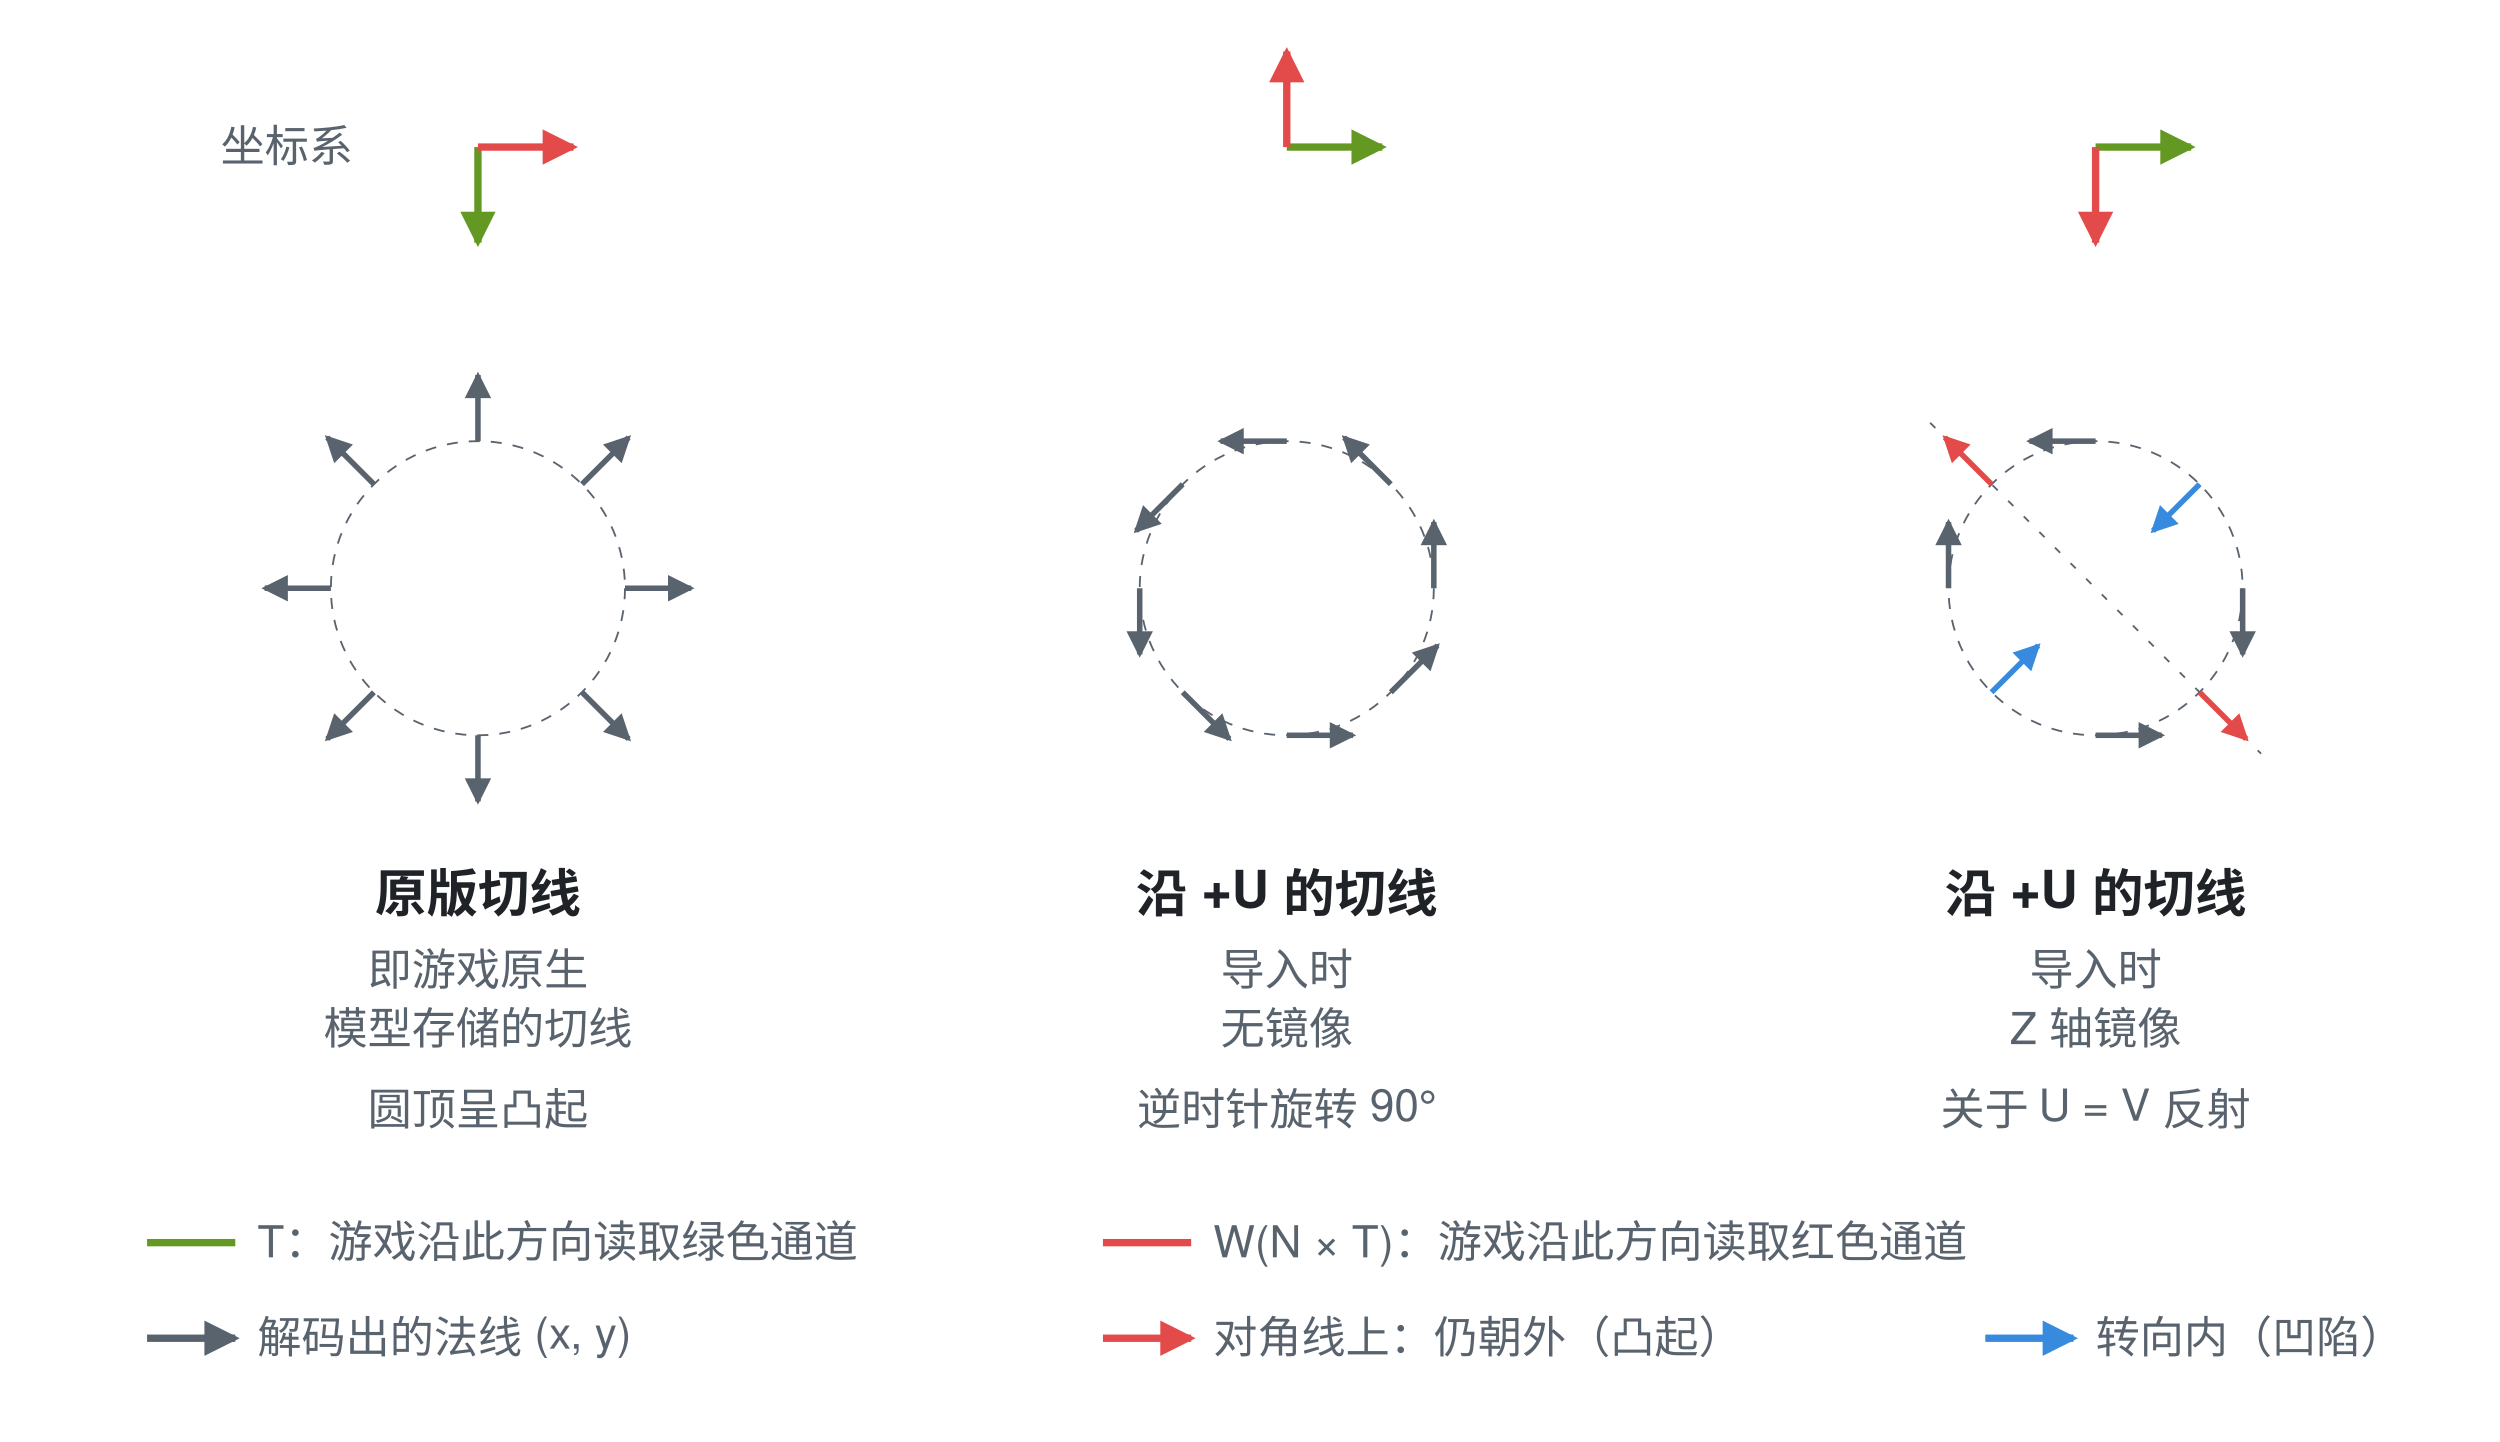
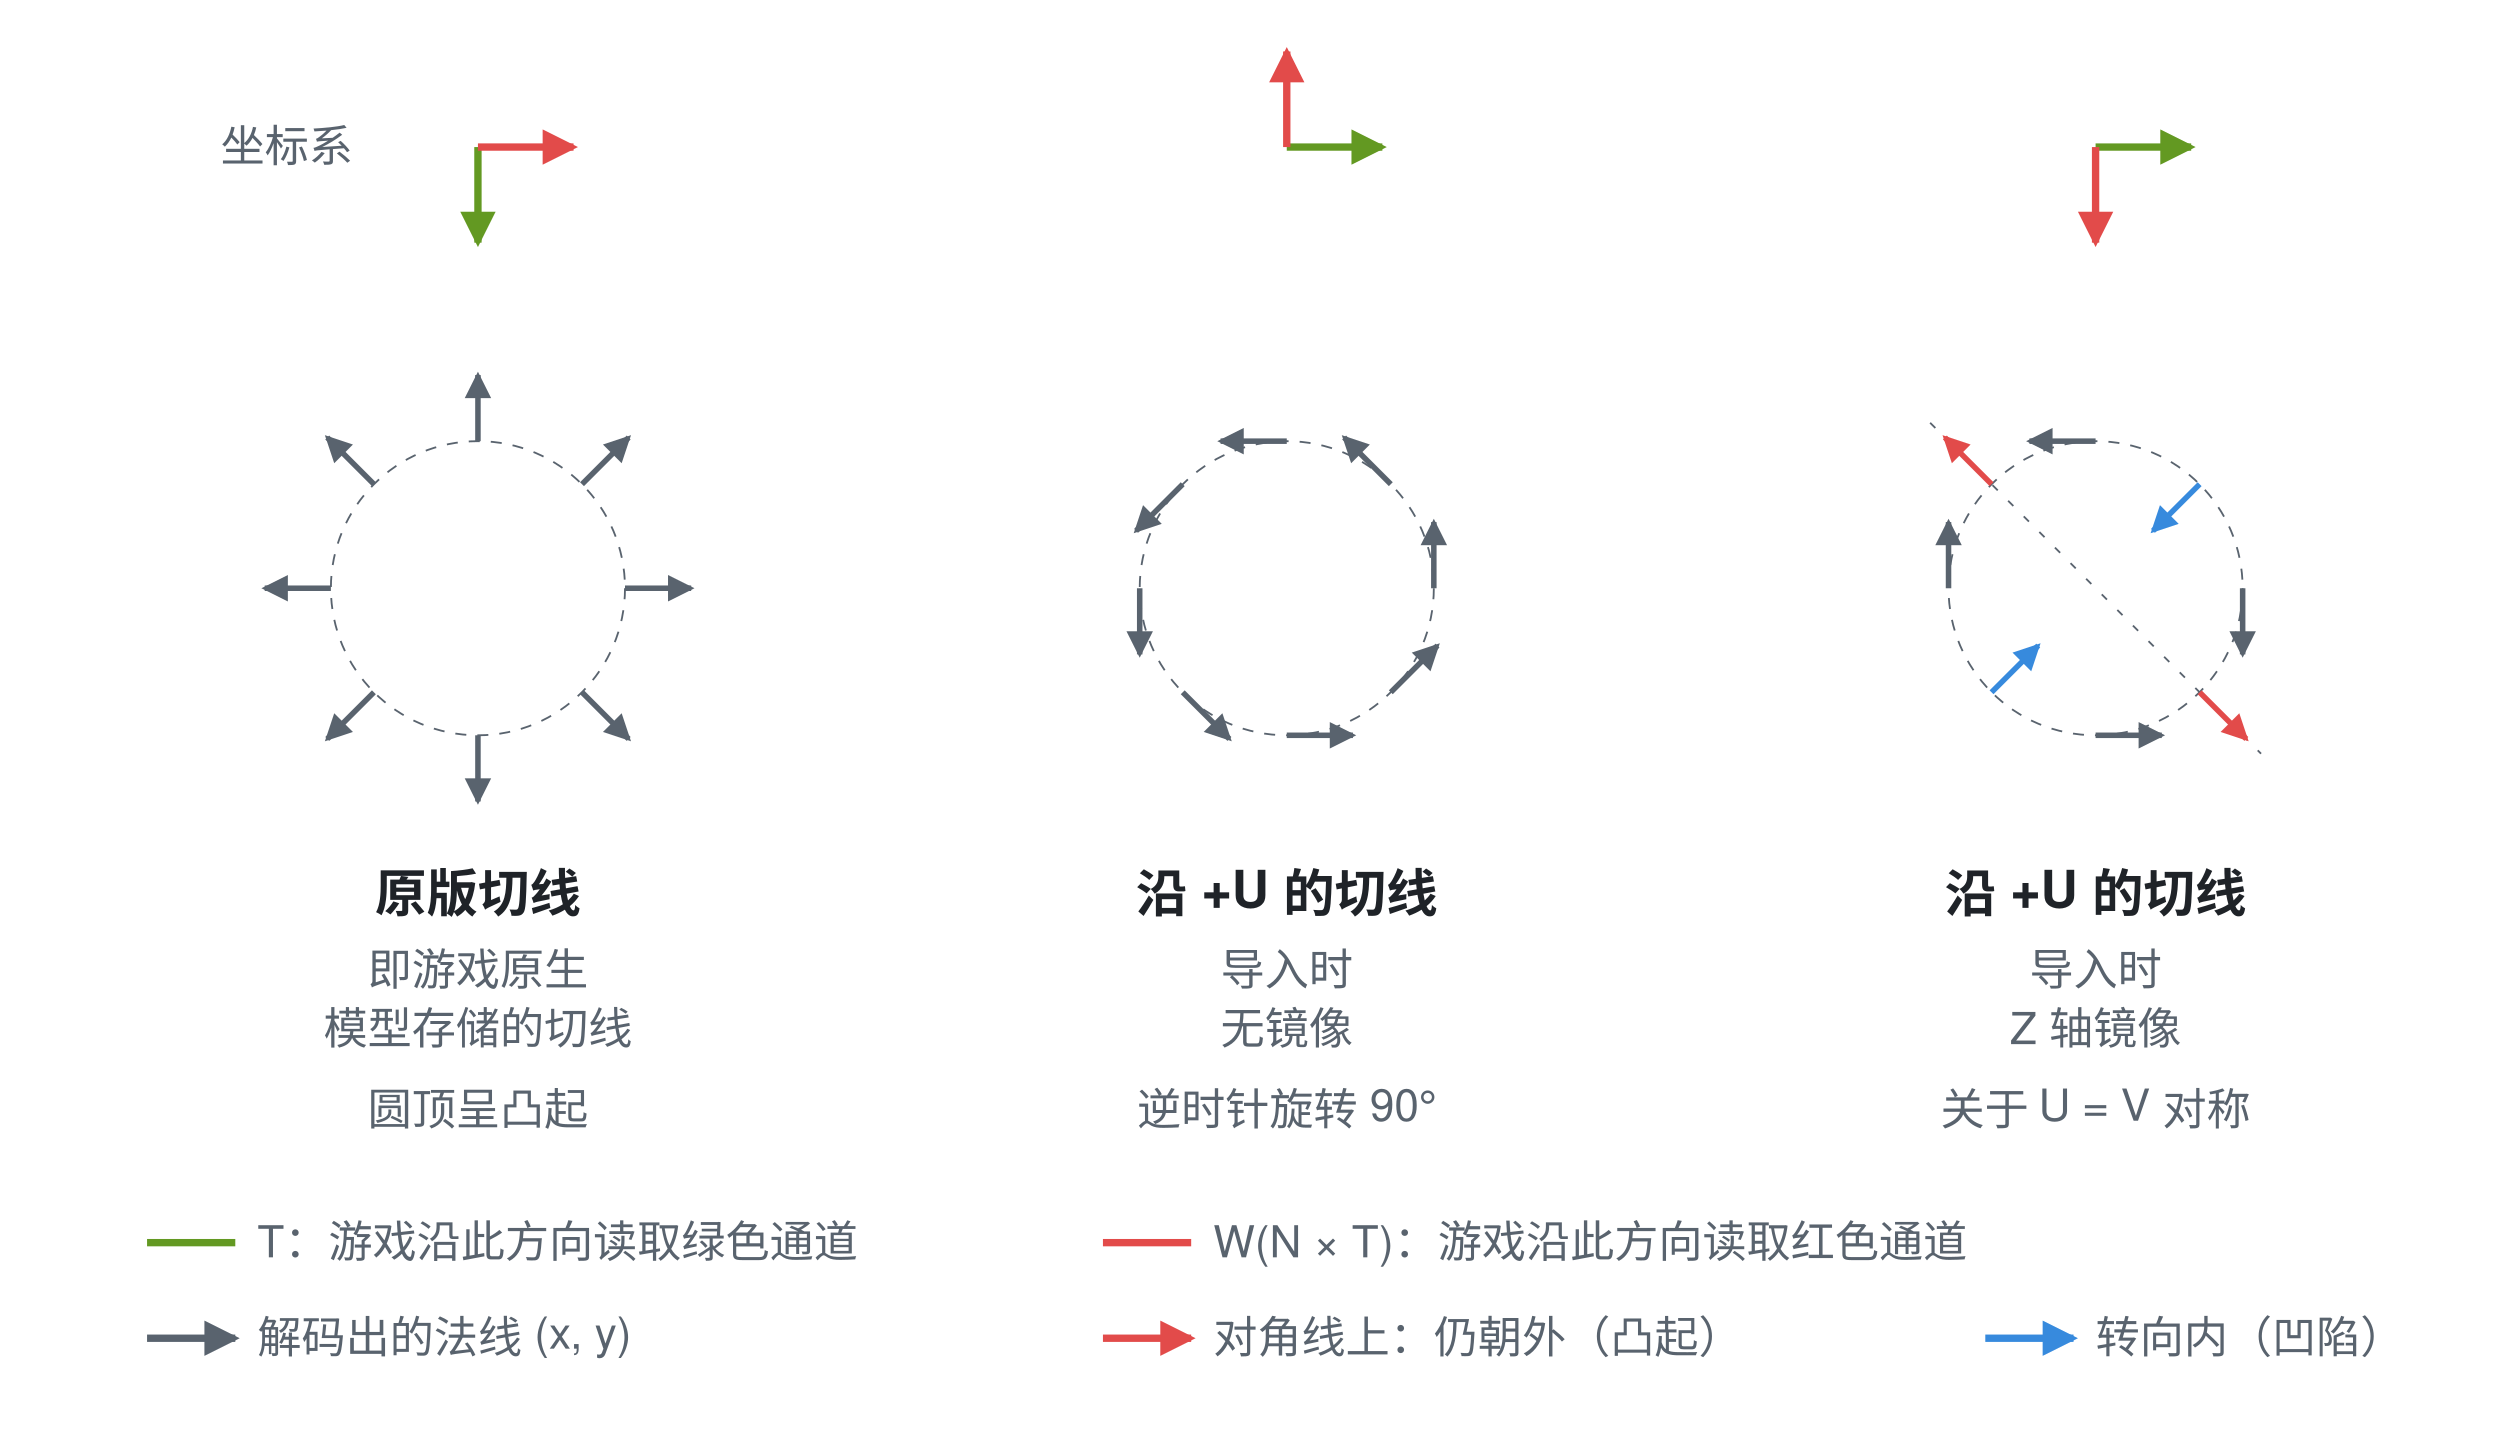
<svg xmlns="http://www.w3.org/2000/svg" width="680" height="392" viewBox="0 0 680 392" role="img">
  <style>
.t{fill:#1f2328;font:14px -apple-system,"Segoe UI",Helvetica,Arial,"Microsoft YaHei","PingFang SC","Noto Sans CJK SC","Source Han Sans SC",sans-serif}
.h{font-weight:600}
.s{fill:#59636e;font:12px -apple-system,"Segoe UI",Helvetica,Arial,"Microsoft YaHei","PingFang SC","Noto Sans CJK SC","Source Han Sans SC",sans-serif}
.o{stroke:#59636e}
.of{fill:#59636e}
.p{fill:#f6f8fa;stroke:#8c959f}
.g{stroke:#8c959f}
@media (prefers-color-scheme: dark){
.t{fill:#e6edf3}
.s{fill:#9198a1}
.o{stroke:#9198a1}
.of{fill:#9198a1}
.p{fill:#151b23;stroke:#656c76}
.g{stroke:#656c76}
}
</style>
  <defs>
    <marker id="ar" viewBox="0 0 10 10" refX="8" refY="5" markerWidth="6" markerHeight="6" orient="auto">
      <path d="M1 1L9 5L1 9z" fill="#E24B4A" />
    </marker>
    <marker id="ag" viewBox="0 0 10 10" refX="8" refY="5" markerWidth="6" markerHeight="6" orient="auto">
      <path d="M1 1L9 5L1 9z" fill="#639922" />
    </marker>
    <marker id="ab" viewBox="0 0 10 10" refX="8" refY="5" markerWidth="6" markerHeight="6" orient="auto">
      <path d="M1 1L9 5L1 9z" fill="#378ADD" />
    </marker>
    <marker id="ao" viewBox="0 0 10 10" refX="8" refY="5" markerWidth="6" markerHeight="6" orient="auto">
      <path class="of" d="M1 1L9 5L1 9z" />
    </marker>
  </defs>
  <style>
.spin{transform:rotate(-90deg)}
.flip{transform:rotate(45deg) scale(1,-1) rotate(-45deg)}
@media (prefers-reduced-motion: no-preference){
.spin{animation:spin 5s linear infinite}
.flip{animation:flip 5s linear infinite}
}
@keyframes spin{0%,20%{transform:rotate(0deg)}45%,80%{transform:rotate(-90deg)}100%{transform:rotate(0deg)}}
@keyframes flip{0%,20%{transform:rotate(45deg) scale(1,1) rotate(-45deg)}45%,80%{transform:rotate(45deg) scale(1,-1) rotate(-45deg)}100%{transform:rotate(45deg) scale(1,1) rotate(-45deg)}}
</style>
  <g transform="translate(130,40)">
    <line x1="0" y1="0" x2="0" y2="26" stroke="#639922" stroke-width="2" marker-end="url(#ag)" />
    <line x1="0" y1="0" x2="26" y2="0" stroke="#E24B4A" stroke-width="2" marker-end="url(#ar)" />
  </g>
  <text class="s" x="96" y="44" text-anchor="end">坐标系</text>
  <circle cx="130" cy="160" r="40" fill="none" class="o" stroke-width="0.5" stroke-dasharray="3 3" />
  <g transform="translate(170,160)">
    <line x1="0" y1="0" x2="18" y2="0" class="o" stroke-width="1.5" marker-end="url(#ao)" />
  </g>
  <g transform="translate(158.3,188.3)">
    <line x1="0" y1="0" x2="12.7" y2="12.7" class="o" stroke-width="1.5" marker-end="url(#ao)" />
  </g>
  <g transform="translate(130,200)">
    <line x1="0" y1="0" x2="0" y2="18" class="o" stroke-width="1.5" marker-end="url(#ao)" />
  </g>
  <g transform="translate(101.7,188.3)">
    <line x1="0" y1="0" x2="-12.7" y2="12.7" class="o" stroke-width="1.5" marker-end="url(#ao)" />
  </g>
  <g transform="translate(90,160)">
    <line x1="0" y1="0" x2="-18" y2="0" class="o" stroke-width="1.5" marker-end="url(#ao)" />
  </g>
  <g transform="translate(101.7,131.7)">
    <line x1="0" y1="0" x2="-12.7" y2="-12.7" class="o" stroke-width="1.5" marker-end="url(#ao)" />
  </g>
  <g transform="translate(130,120)">
    <line x1="0" y1="0" x2="0" y2="-18" class="o" stroke-width="1.5" marker-end="url(#ao)" />
  </g>
  <g transform="translate(158.3,131.7)">
    <line x1="0" y1="0" x2="12.7" y2="-12.7" class="o" stroke-width="1.5" marker-end="url(#ao)" />
  </g>
  <text class="t h" x="130" y="248" text-anchor="middle">原版切线</text>
  <text class="s" x="130" y="268" text-anchor="middle">即游戏原生</text>
  <text class="s" x="130" y="284" text-anchor="middle">模型存储的切线</text>
  <text class="s" x="130" y="306" text-anchor="middle">圆顶呈凸起</text>
  <g transform="translate(350,40)">
    <g class="spin">
      <line x1="0" y1="0" x2="0" y2="26" stroke="#639922" stroke-width="2" marker-end="url(#ag)" />
      <line x1="0" y1="0" x2="26" y2="0" stroke="#E24B4A" stroke-width="2" marker-end="url(#ar)" />
    </g>
  </g>
  <circle cx="350" cy="160" r="40" fill="none" class="o" stroke-width="0.5" stroke-dasharray="3 3" />
  <g transform="translate(390,160)">
    <g class="spin">
      <line x1="0" y1="0" x2="18" y2="0" class="o" stroke-width="1.5" marker-end="url(#ao)" />
    </g>
  </g>
  <g transform="translate(378.3,188.3)">
    <g class="spin">
      <line x1="0" y1="0" x2="12.7" y2="12.7" class="o" stroke-width="1.5" marker-end="url(#ao)" />
    </g>
  </g>
  <g transform="translate(350,200)">
    <g class="spin">
      <line x1="0" y1="0" x2="0" y2="18" class="o" stroke-width="1.5" marker-end="url(#ao)" />
    </g>
  </g>
  <g transform="translate(321.7,188.3)">
    <g class="spin">
      <line x1="0" y1="0" x2="-12.7" y2="12.7" class="o" stroke-width="1.5" marker-end="url(#ao)" />
    </g>
  </g>
  <g transform="translate(310,160)">
    <g class="spin">
      <line x1="0" y1="0" x2="-18" y2="0" class="o" stroke-width="1.5" marker-end="url(#ao)" />
    </g>
  </g>
  <g transform="translate(321.7,131.7)">
    <g class="spin">
      <line x1="0" y1="0" x2="-12.7" y2="-12.7" class="o" stroke-width="1.5" marker-end="url(#ao)" />
    </g>
  </g>
  <g transform="translate(350,120)">
    <g class="spin">
      <line x1="0" y1="0" x2="0" y2="-18" class="o" stroke-width="1.5" marker-end="url(#ao)" />
    </g>
  </g>
  <g transform="translate(378.3,131.7)">
    <g class="spin">
      <line x1="0" y1="0" x2="12.7" y2="-12.7" class="o" stroke-width="1.5" marker-end="url(#ao)" />
    </g>
  </g>
  <text class="t h" x="350" y="248" text-anchor="middle">沿 +U 的切线</text>
  <text class="s" x="350" y="268" text-anchor="middle">导入时</text>
  <text class="s" x="350" y="284" text-anchor="middle">无镜像</text>
  <text class="s" x="350" y="306" text-anchor="middle">逆时针旋转 90°</text>
  <g transform="translate(570,40)">
    <g class="flip">
      <line x1="0" y1="0" x2="0" y2="26" stroke="#639922" stroke-width="2" marker-end="url(#ag)" />
      <line x1="0" y1="0" x2="26" y2="0" stroke="#E24B4A" stroke-width="2" marker-end="url(#ar)" />
    </g>
  </g>
  <circle cx="570" cy="160" r="40" fill="none" class="o" stroke-width="0.5" stroke-dasharray="3 3" />
  <line x1="525" y1="115" x2="615" y2="205" class="o" stroke-width="0.5" stroke-dasharray="2 4" />
  <g transform="translate(610,160)">
    <g class="flip">
      <line x1="0" y1="0" x2="18" y2="0" class="o" stroke-width="1.5" marker-end="url(#ao)" />
    </g>
  </g>
  <g transform="translate(598.3,188.3)">
    <g class="flip">
      <line x1="0" y1="0" x2="12.7" y2="12.7" stroke="#E24B4A" stroke-width="1.5" marker-end="url(#ar)" />
    </g>
  </g>
  <g transform="translate(570,200)">
    <g class="flip">
      <line x1="0" y1="0" x2="0" y2="18" class="o" stroke-width="1.5" marker-end="url(#ao)" />
    </g>
  </g>
  <g transform="translate(541.7,188.3)">
    <g class="flip">
      <line x1="0" y1="0" x2="-12.7" y2="12.7" stroke="#378ADD" stroke-width="1.5" marker-end="url(#ab)" />
    </g>
  </g>
  <g transform="translate(530,160)">
    <g class="flip">
      <line x1="0" y1="0" x2="-18" y2="0" class="o" stroke-width="1.5" marker-end="url(#ao)" />
    </g>
  </g>
  <g transform="translate(541.7,131.7)">
    <g class="flip">
      <line x1="0" y1="0" x2="-12.7" y2="-12.7" stroke="#E24B4A" stroke-width="1.5" marker-end="url(#ar)" />
    </g>
  </g>
  <g transform="translate(570,120)">
    <g class="flip">
      <line x1="0" y1="0" x2="0" y2="-18" class="o" stroke-width="1.5" marker-end="url(#ao)" />
    </g>
  </g>
  <g transform="translate(598.3,131.7)">
    <g class="flip">
      <line x1="0" y1="0" x2="12.7" y2="-12.7" stroke="#378ADD" stroke-width="1.5" marker-end="url(#ab)" />
    </g>
  </g>
  <text class="t h" x="570" y="248" text-anchor="middle">沿 +U 的切线</text>
  <text class="s" x="570" y="268" text-anchor="middle">导入时</text>
  <text class="s" x="570" y="284" text-anchor="middle">Z 轴镜像</text>
-   <text class="s" x="570" y="306" text-anchor="middle">关于 U = V 反射</text>
+   <text class="s" x="570" y="306" text-anchor="middle">关于 U = V 对称</text>
  <line x1="40" y1="338" x2="64" y2="338" stroke="#639922" stroke-width="2" />
  <text class="s" x="70" y="342" text-anchor="start">T：游戏沿此方向读取绿色通道</text>
  <line x1="300" y1="338" x2="324" y2="338" stroke="#E24B4A" stroke-width="2" />
  <text class="s" x="330" y="342" text-anchor="start">W(N × T)：游戏沿此方向读取红色通道</text>
  <line x1="40" y1="364" x2="64" y2="364" class="o" stroke-width="2" marker-end="url(#ao)" />
  <text class="s" x="70" y="368" text-anchor="start">解码出的法线 (x, y)</text>
  <line x1="300" y1="364" x2="324" y2="364" stroke="#E24B4A" stroke-width="2" marker-end="url(#ar)" />
  <text class="s" x="330" y="368" text-anchor="start">对角线上：仍朝外（凸起）</text>
  <line x1="540" y1="364" x2="564" y2="364" stroke="#378ADD" stroke-width="2" marker-end="url(#ab)" />
  <text class="s" x="570" y="368" text-anchor="start">转向内（凹陷）</text>
</svg>
